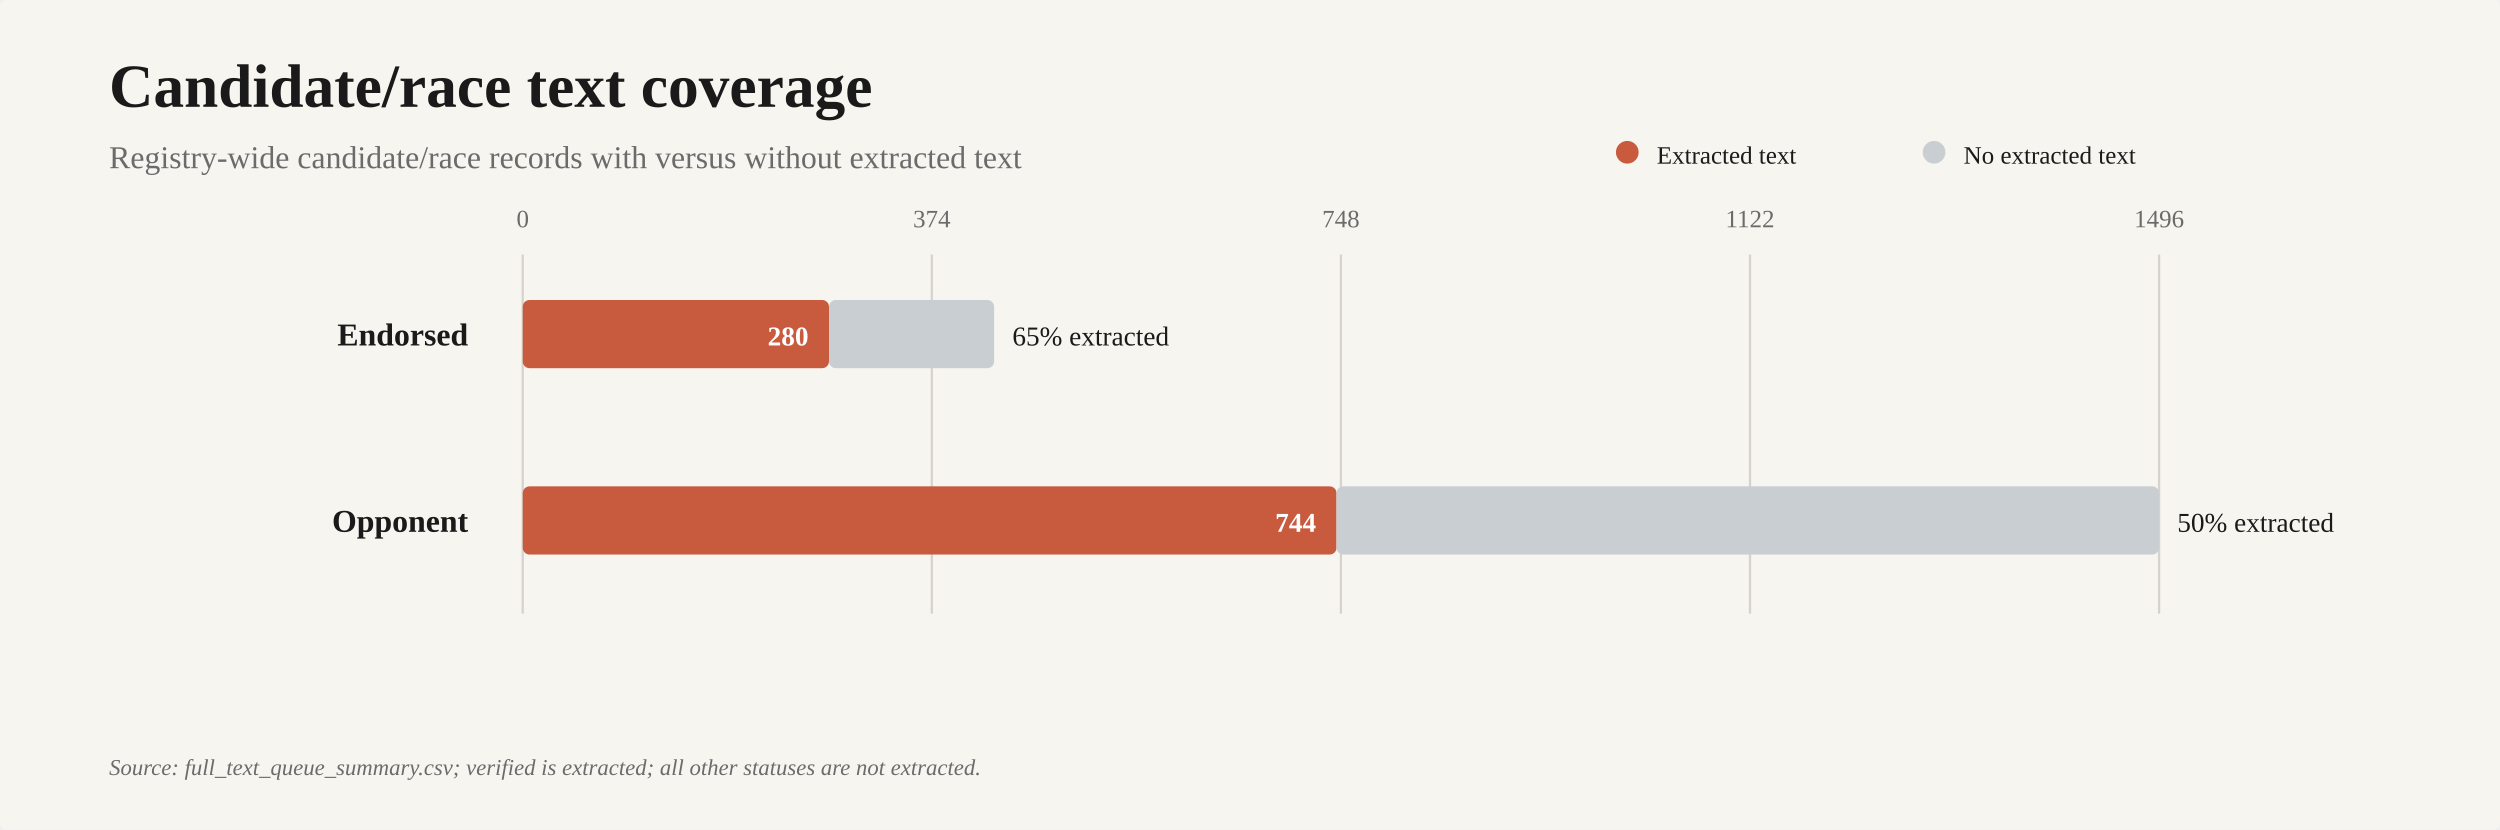
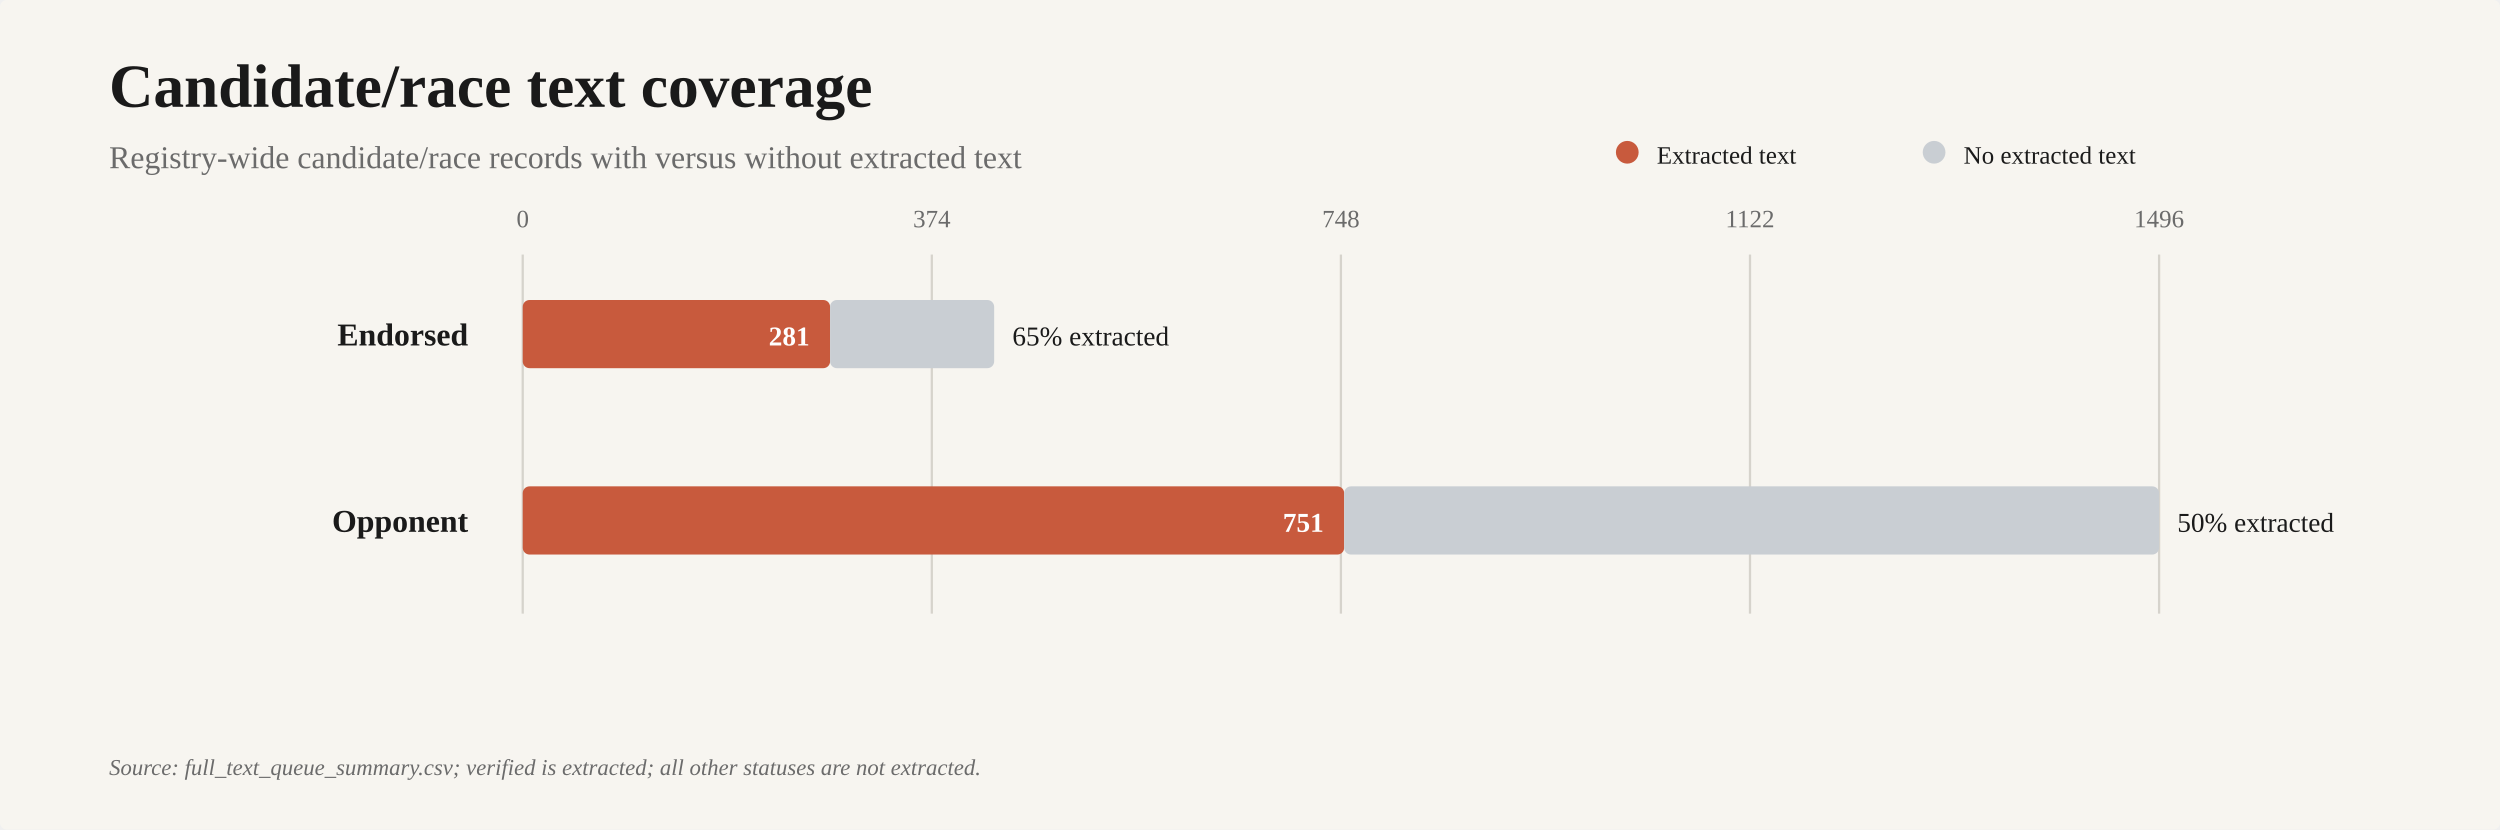
<svg xmlns="http://www.w3.org/2000/svg" width="1100" height="365" viewBox="0 0 1100 365">
  <rect x="0.00" y="0.00" width="1100.00" height="365.00" fill="#F7F5F0" rx="3" />
  <text x="48" y="47" text-anchor="start" fill="#1A1A1A" font-family="Georgia, Times New Roman, serif" font-size="27px" font-weight="700" font-style="normal">Candidate/race text coverage</text>
  <text x="48" y="74" text-anchor="start" fill="#6B6B6B" font-family="Georgia, Times New Roman, serif" font-size="14px" font-weight="400" font-style="normal">Registry-wide candidate/race records with versus without extracted text</text>
  <line x1="230.0" y1="112" x2="230.0" y2="270" stroke="#D6D3CC" stroke-width="1" />
  <text x="230.0" y="100" text-anchor="middle" fill="#6B6B6B" font-family="Georgia, Times New Roman, serif" font-size="11px" font-weight="400" font-style="normal">0</text>
  <line x1="410.0" y1="112" x2="410.0" y2="270" stroke="#D6D3CC" stroke-width="1" />
  <text x="410.0" y="100" text-anchor="middle" fill="#6B6B6B" font-family="Georgia, Times New Roman, serif" font-size="11px" font-weight="400" font-style="normal">374</text>
  <line x1="590.0" y1="112" x2="590.0" y2="270" stroke="#D6D3CC" stroke-width="1" />
  <text x="590.0" y="100" text-anchor="middle" fill="#6B6B6B" font-family="Georgia, Times New Roman, serif" font-size="11px" font-weight="400" font-style="normal">748</text>
  <line x1="770.0" y1="112" x2="770.0" y2="270" stroke="#D6D3CC" stroke-width="1" />
  <text x="770.0" y="100" text-anchor="middle" fill="#6B6B6B" font-family="Georgia, Times New Roman, serif" font-size="11px" font-weight="400" font-style="normal">1122</text>
  <line x1="950.0" y1="112" x2="950.0" y2="270" stroke="#D6D3CC" stroke-width="1" />
  <text x="950.0" y="100" text-anchor="middle" fill="#6B6B6B" font-family="Georgia, Times New Roman, serif" font-size="11px" font-weight="400" font-style="normal">1496</text>
  <text x="206" y="152" text-anchor="end" fill="#1A1A1A" font-family="Georgia, Times New Roman, serif" font-size="14px" font-weight="700" font-style="normal">Endorsed</text>
-   <rect x="230.00" y="132.00" width="134.76" height="30.00" fill="#C85A3D" rx="3" />
-   <rect x="364.76" y="132.00" width="72.67" height="30.00" fill="#C9CED3" rx="3" />
-   <text x="355.759" y="152" text-anchor="end" fill="#FFFFFF" font-family="Georgia, Times New Roman, serif" font-size="12px" font-weight="700" font-style="normal">280</text>
+   <rect x="230.00" y="132.00" width="135.24" height="30.00" fill="#C85A3D" rx="3" />
+   <rect x="365.24" y="132.00" width="72.19" height="30.00" fill="#C9CED3" rx="3" />
+   <text x="356.241" y="152" text-anchor="end" fill="#FFFFFF" font-family="Georgia, Times New Roman, serif" font-size="12px" font-weight="700" font-style="normal">281</text>
  <text x="445.433" y="152" text-anchor="start" fill="#1A1A1A" font-family="Georgia, Times New Roman, serif" font-size="12px" font-weight="400" font-style="normal">65% extracted</text>
  <text x="206" y="234" text-anchor="end" fill="#1A1A1A" font-family="Georgia, Times New Roman, serif" font-size="14px" font-weight="700" font-style="normal">Opponent</text>
-   <rect x="230.00" y="214.00" width="358.07" height="30.00" fill="#C85A3D" rx="3" />
-   <rect x="588.07" y="214.00" width="361.93" height="30.00" fill="#C9CED3" rx="3" />
-   <text x="579.075" y="234" text-anchor="end" fill="#FFFFFF" font-family="Georgia, Times New Roman, serif" font-size="12px" font-weight="700" font-style="normal">744</text>
+   <rect x="230.00" y="214.00" width="361.44" height="30.00" fill="#C85A3D" rx="3" />
+   <rect x="591.44" y="214.00" width="358.56" height="30.00" fill="#C9CED3" rx="3" />
+   <text x="582.444" y="234" text-anchor="end" fill="#FFFFFF" font-family="Georgia, Times New Roman, serif" font-size="12px" font-weight="700" font-style="normal">751</text>
  <text x="958.0" y="234" text-anchor="start" fill="#1A1A1A" font-family="Georgia, Times New Roman, serif" font-size="12px" font-weight="400" font-style="normal">50% extracted</text>
  <circle cx="716.00" cy="67.00" r="6.00" fill="#C85A3D" stroke="#F7F5F0" stroke-width="2" />
  <text x="729" y="72" text-anchor="start" fill="#1A1A1A" font-family="Georgia, Times New Roman, serif" font-size="11px" font-weight="400" font-style="normal">Extracted text</text>
  <circle cx="851.00" cy="67.00" r="6.00" fill="#C9CED3" stroke="#F7F5F0" stroke-width="2" />
  <text x="864" y="72" text-anchor="start" fill="#1A1A1A" font-family="Georgia, Times New Roman, serif" font-size="11px" font-weight="400" font-style="normal">No extracted text</text>
  <text x="48" y="341" text-anchor="start" fill="#6B6B6B" font-family="Georgia, Times New Roman, serif" font-size="10px" font-weight="400" font-style="italic">Source: full_text_queue_summary.csv; verified is extracted; all other statuses are not extracted.</text>
</svg>
